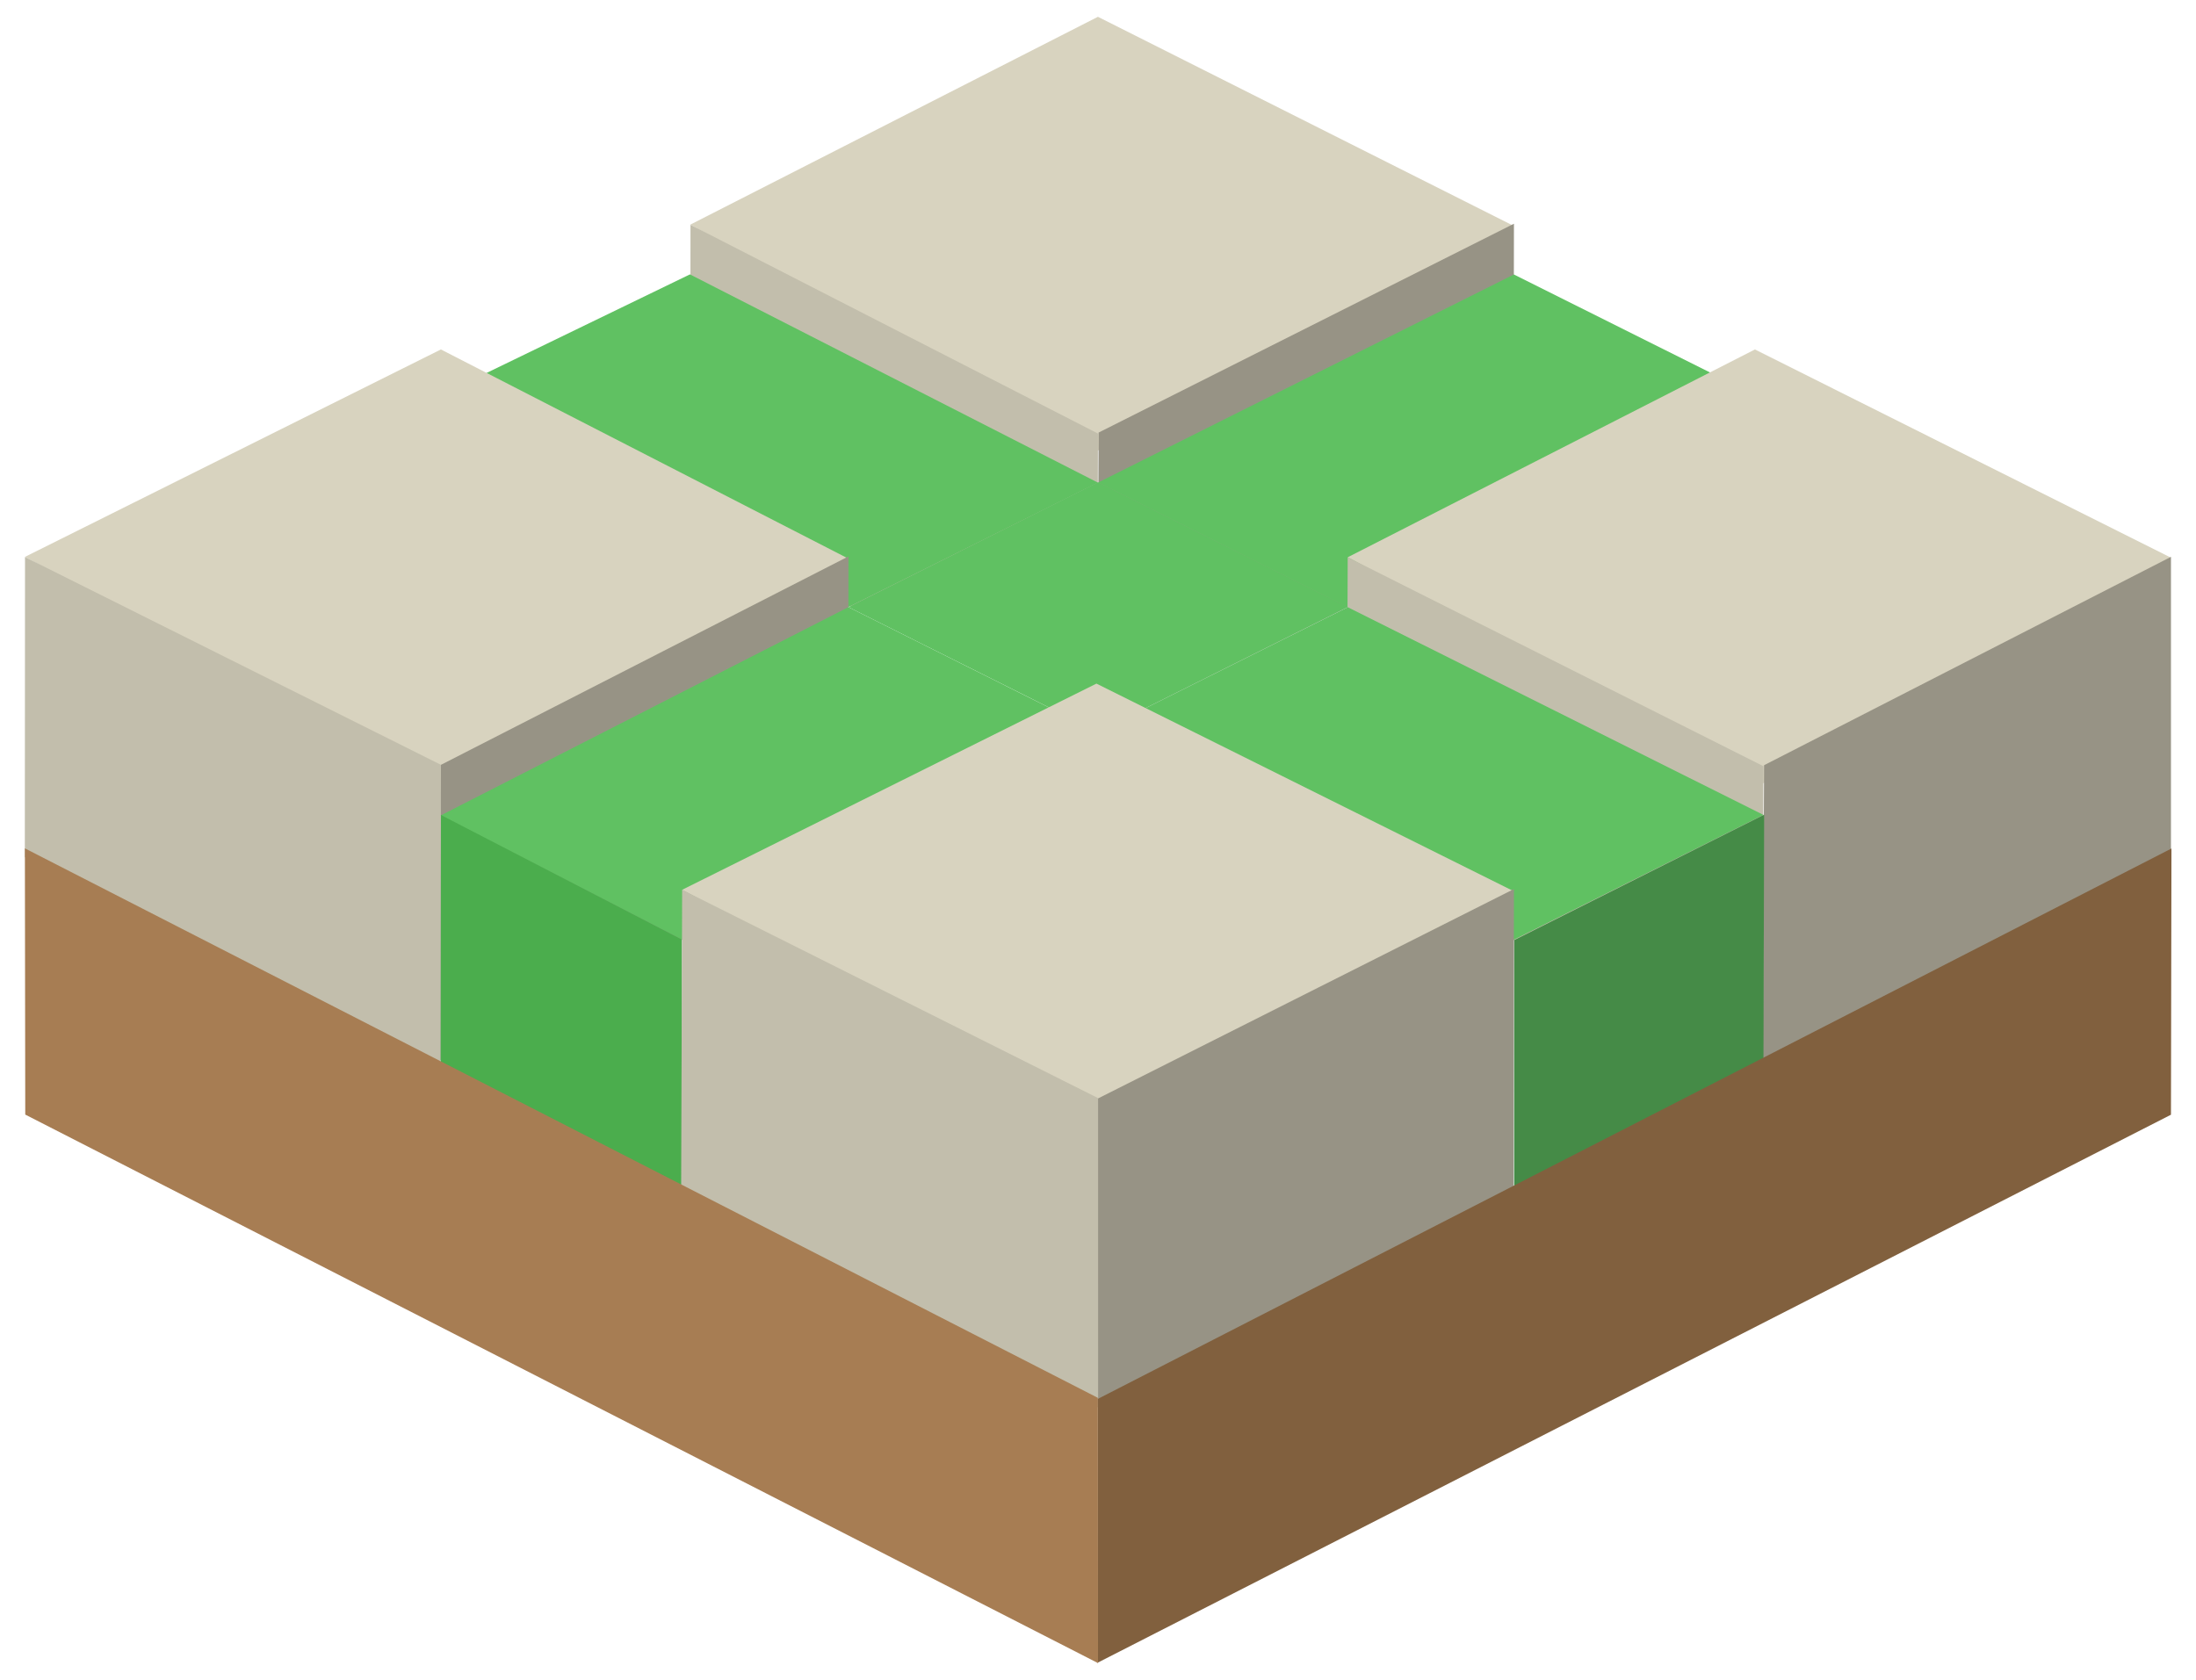
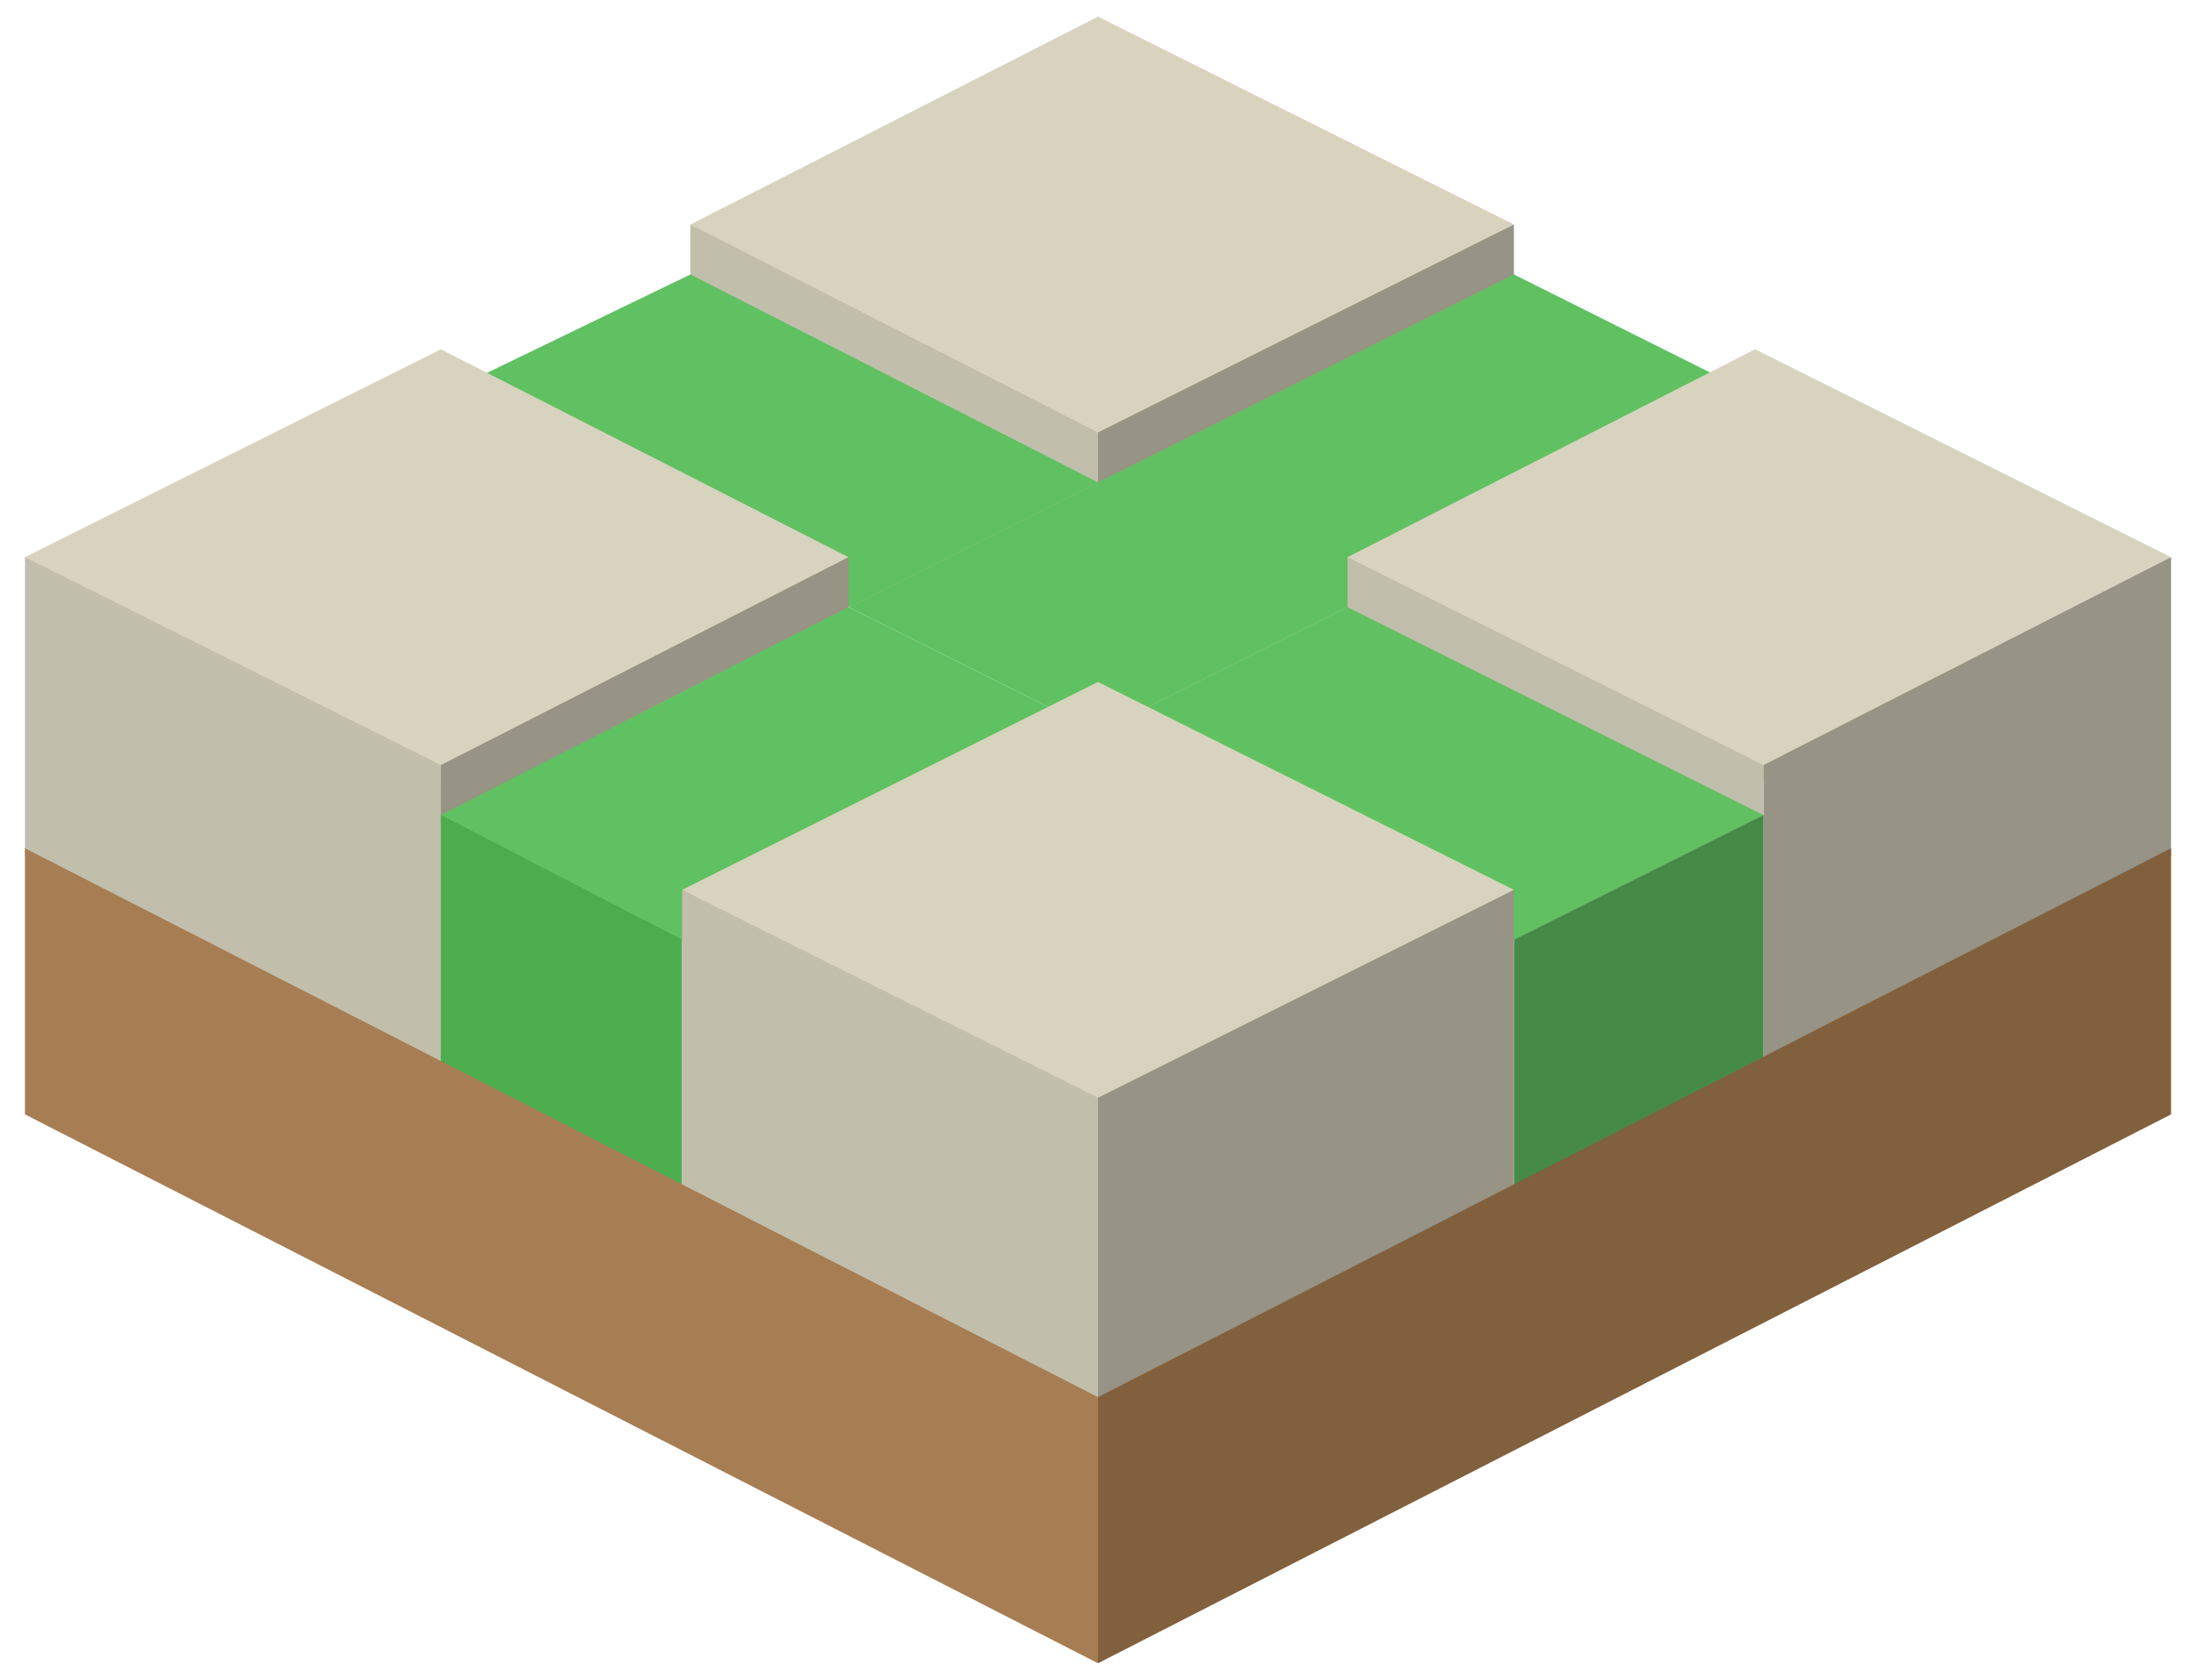
<svg xmlns="http://www.w3.org/2000/svg" id="svg2" version="1.1" width="132" height="101" viewBox="0 0 132 101">
  <defs id="defs6" />
  <g id="g4250" transform="translate(0,-40)">
-     <path style="opacity:1;fill:#d8d3bf;fill-opacity:1;stroke:none;stroke-width:3.5;stroke-linecap:round;stroke-linejoin:round;stroke-miterlimit:4;stroke-dasharray:none;stroke-opacity:1" d="M 41.498,53.503 65.995,41.01 90.944,53.56 65.992,67.092 Z" id="path4252" />
-     <path style="opacity:1;fill:#979385;fill-opacity:1;stroke:none;stroke-width:3.5;stroke-linecap:round;stroke-linejoin:round;stroke-miterlimit:4;stroke-dasharray:none;stroke-opacity:1" d="M 66.037,66.007 91.002,53.451 90.973,71.532 65.958,83.999 Z" id="path4254" />
-     <path id="path4256" d="M 65.998,66.067 41.504,53.514 41.491,71.468 65.958,83.999 Z" style="opacity:1;fill:#c2beac;fill-opacity:1;stroke:none;stroke-width:3.5;stroke-linecap:round;stroke-linejoin:round;stroke-miterlimit:4;stroke-dasharray:none;stroke-opacity:1" />
+     <path style="opacity:1;fill:#d8d3bf;fill-opacity:1;stroke:none;stroke-width:3.5;stroke-linecap:round;stroke-linejoin:round;stroke-miterlimit:4;stroke-dasharray:none;stroke-opacity:1" d="M 41.5,53.5 66,41 91,53.5 66,67 Z" id="path4252" />
+     <path style="opacity:1;fill:#979385;fill-opacity:1;stroke:none;stroke-width:3.5;stroke-linecap:round;stroke-linejoin:round;stroke-miterlimit:4;stroke-dasharray:none;stroke-opacity:1" d="M 66,66 91,53.5 91,71.5 66,84 Z" id="path4254" />
+     <path id="path4256" d="M 66,66 41.5,53.5 41.5,71.5 66,84 Z" style="opacity:1;fill:#c2beac;fill-opacity:1;stroke:none;stroke-width:3.5;stroke-linecap:round;stroke-linejoin:round;stroke-miterlimit:4;stroke-dasharray:none;stroke-opacity:1" />
  </g>
-   <path style="opacity:1;fill:#60c162;fill-opacity:1;stroke:none;stroke-width:3.5;stroke-linecap:round;stroke-linejoin:round;stroke-miterlimit:4;stroke-dasharray:none;stroke-opacity:1" d="M 41.47,16.497 65.993,29.016 51,36.497 26.007,23.993 Z" id="rect4222" />
+   <path style="opacity:1;fill:#60c162;fill-opacity:1;stroke:none;stroke-width:3.5;stroke-linecap:round;stroke-linejoin:round;stroke-miterlimit:4;stroke-dasharray:none;stroke-opacity:1" d="M 41.5,16.5 66,29 51,36.5 26,24 Z" id="rect4222" />
  <g id="g4202" transform="translate(-40,-20)">
-     <path style="opacity:1;fill:#d8d3bf;fill-opacity:1;stroke:none;stroke-width:3.5;stroke-linecap:round;stroke-linejoin:round;stroke-miterlimit:4;stroke-dasharray:none;stroke-opacity:1" d="M 41.498,53.482 66.502,41.01 90.944,53.56 66.497,67.008 Z" id="path4204" />
-     <path style="opacity:1;fill:#979385;fill-opacity:1;stroke:none;stroke-width:3.5;stroke-linecap:round;stroke-linejoin:round;stroke-miterlimit:4;stroke-dasharray:none;stroke-opacity:1" d="M 66.501,65.986 91.002,53.451 90.973,71.532 65.958,83.999 Z" id="path4206" />
-     <path id="path4208" d="M 66.504,65.983 41.504,53.493 l -0.012,18.039 24.996,12.488 z" style="opacity:1;fill:#c2beac;fill-opacity:1;stroke:none;stroke-width:3.5;stroke-linecap:round;stroke-linejoin:round;stroke-miterlimit:4;stroke-dasharray:none;stroke-opacity:1" />
+     <path style="opacity:1;fill:#d8d3bf;fill-opacity:1;stroke:none;stroke-width:3.5;stroke-linecap:round;stroke-linejoin:round;stroke-miterlimit:4;stroke-dasharray:none;stroke-opacity:1" d="M 41.5,53.5 66.5,41 91,53.5 66.5,67 Z" id="path4204" />
+     <path style="opacity:1;fill:#979385;fill-opacity:1;stroke:none;stroke-width:3.5;stroke-linecap:round;stroke-linejoin:round;stroke-miterlimit:4;stroke-dasharray:none;stroke-opacity:1" d="M 66.5,66 91,53.5 91,71.5 66,84 Z" id="path4206" />
+     <path id="path4208" d="M 66.5,66 41.5,53.5 l 0,18 25,12.5 z" style="opacity:1;fill:#c2beac;fill-opacity:1;stroke:none;stroke-width:3.5;stroke-linecap:round;stroke-linejoin:round;stroke-miterlimit:4;stroke-dasharray:none;stroke-opacity:1" />
  </g>
-   <path style="opacity:1;fill:#60c162;fill-opacity:1;stroke:none;stroke-width:3.5;stroke-linecap:round;stroke-linejoin:round;stroke-miterlimit:4;stroke-dasharray:none;stroke-opacity:1" d="M 66.002,29.012 90.999,16.503 105.995,23.996 80.988,36.505 Z" id="rect4215" />
+   <path style="opacity:1;fill:#60c162;fill-opacity:1;stroke:none;stroke-width:3.5;stroke-linecap:round;stroke-linejoin:round;stroke-miterlimit:4;stroke-dasharray:none;stroke-opacity:1" d="M 66,29 91,16.5 106,24 81,36.5 Z" id="rect4215" />
  <g id="g4193">
    <g transform="translate(40,-20)" id="g4210">
-       <path id="path4212" d="M 41.013,53.503 65.488,41.01 90.497,53.53 65.992,67.092 Z" style="opacity:1;fill:#d8d3bf;fill-opacity:1;stroke:none;stroke-width:3.5;stroke-linecap:round;stroke-linejoin:round;stroke-miterlimit:4;stroke-dasharray:none;stroke-opacity:1" />
-       <path id="path4214" d="m 66.037,66.007 24.458,-12.527 10e-7,18.111 -24.538,12.408 z" style="opacity:1;fill:#979385;fill-opacity:1;stroke:none;stroke-width:3.5;stroke-linecap:round;stroke-linejoin:round;stroke-miterlimit:4;stroke-dasharray:none;stroke-opacity:1" />
-       <path style="opacity:1;fill:#c2beac;fill-opacity:1;stroke:none;stroke-width:3.5;stroke-linecap:round;stroke-linejoin:round;stroke-miterlimit:4;stroke-dasharray:none;stroke-opacity:1" d="M 65.998,66.067 41.009,53.503 40.943,71.532 65.958,83.999 Z" id="path4216" />
-       <path id="rect4188" d="m 41.009,56.505 24.987,12.488 -14.996,7.503 -24.997,-12.499 z" style="opacity:1;fill:#60c162;fill-opacity:1;stroke:none;stroke-width:3.5;stroke-linecap:round;stroke-linejoin:round;stroke-miterlimit:4;stroke-dasharray:none;stroke-opacity:1" />
+       <path id="path4212" d="M 41,53.5 65.5,41 90.5,53.5 66,67 Z" style="opacity:1;fill:#d8d3bf;fill-opacity:1;stroke:none;stroke-width:3.5;stroke-linecap:round;stroke-linejoin:round;stroke-miterlimit:4;stroke-dasharray:none;stroke-opacity:1" />
+       <path id="path4214" d="m 66,66 24.5,-12.5 0,18 -24.5,12.5 z" style="opacity:1;fill:#979385;fill-opacity:1;stroke:none;stroke-width:3.5;stroke-linecap:round;stroke-linejoin:round;stroke-miterlimit:4;stroke-dasharray:none;stroke-opacity:1" />
+       <path style="opacity:1;fill:#c2beac;fill-opacity:1;stroke:none;stroke-width:3.5;stroke-linecap:round;stroke-linejoin:round;stroke-miterlimit:4;stroke-dasharray:none;stroke-opacity:1" d="M 66,66 41,53.5 41,71.5 66,84 Z" id="path4216" />
+       <path id="rect4188" d="m 41,56.5 25,12.5 -15,7.5 -25,-12.5 z" style="opacity:1;fill:#60c162;fill-opacity:1;stroke:none;stroke-width:3.5;stroke-linecap:round;stroke-linejoin:round;stroke-miterlimit:4;stroke-dasharray:none;stroke-opacity:1" />
    </g>
-     <path id="rect4180" d="M 91.01,56.528 106.042,48.982 106,64.007 91.01,71.553 Z" style="opacity:1;fill:#458b47;fill-opacity:1;stroke:none;stroke-width:3.5;stroke-linecap:round;stroke-linejoin:round;stroke-miterlimit:4;stroke-dasharray:none;stroke-opacity:1" />
+     <path id="rect4180" d="M 91,56.5 106,49 106,64 91,71.5 Z" style="opacity:1;fill:#458b47;fill-opacity:1;stroke:none;stroke-width:3.5;stroke-linecap:round;stroke-linejoin:round;stroke-miterlimit:4;stroke-dasharray:none;stroke-opacity:1" />
  </g>
  <g id="g4236">
-     <path id="rect4230" d="M 51.002,36.501 65.988,44.005 41.004,56.501 26.486,49.028 Z" style="opacity:1;fill:#60c162;fill-opacity:1;stroke:none;stroke-width:3.5;stroke-linecap:round;stroke-linejoin:round;stroke-miterlimit:4;stroke-dasharray:none;stroke-opacity:1" />
-     <path id="rect4233" d="m 26.506,49 14.487,7.49 0.01,15.018 -14.513,-7.513 z" style="opacity:1;fill:#4bad4d;fill-opacity:1;stroke:none;stroke-width:3.5;stroke-linecap:round;stroke-linejoin:round;stroke-miterlimit:4;stroke-dasharray:none;stroke-opacity:1" />
+     <path id="rect4230" d="M 51,36.5 66,44 41,56.5 26.5,49 Z" style="opacity:1;fill:#60c162;fill-opacity:1;stroke:none;stroke-width:3.5;stroke-linecap:round;stroke-linejoin:round;stroke-miterlimit:4;stroke-dasharray:none;stroke-opacity:1" />
+     <path id="rect4233" d="m 26.5,49 14.5,7.5 0,15 -14.5,-7.5 z" style="opacity:1;fill:#4bad4d;fill-opacity:1;stroke:none;stroke-width:3.5;stroke-linecap:round;stroke-linejoin:round;stroke-miterlimit:4;stroke-dasharray:none;stroke-opacity:1" />
  </g>
-   <path style="opacity:1;fill:#60c162;fill-opacity:1;stroke:none;stroke-width:3.5;stroke-linecap:round;stroke-linejoin:round;stroke-miterlimit:4;stroke-dasharray:none;stroke-opacity:1" d="M 66,28.998 81.004,36.496 65.99,44.002 51.004,36.502 Z" id="rect4240" />
+   <path style="opacity:1;fill:#60c162;fill-opacity:1;stroke:none;stroke-width:3.5;stroke-linecap:round;stroke-linejoin:round;stroke-miterlimit:4;stroke-dasharray:none;stroke-opacity:1" d="M 66,29 81,36.5 66,44 51,36.5 Z" id="rect4240" />
  <g id="g4175">
-     <path id="rect4172" d="M 40.998,53.499 65.906,41.1 90.944,53.56 65.991,66.978 Z" style="opacity:1;fill:#d8d3bf;fill-opacity:1;stroke:none;stroke-width:3.5;stroke-linecap:round;stroke-linejoin:round;stroke-miterlimit:4;stroke-dasharray:none;stroke-opacity:1" />
-     <path id="rect4153" d="M 65.994,66.046 91.002,53.451 90.973,71.532 65.999,84.595 Z" style="opacity:1;fill:#979385;fill-opacity:1;stroke:none;stroke-width:3.5;stroke-linecap:round;stroke-linejoin:round;stroke-miterlimit:4;stroke-dasharray:none;stroke-opacity:1" />
-     <path style="opacity:1;fill:#c2beac;fill-opacity:1;stroke:none;stroke-width:3.5;stroke-linecap:round;stroke-linejoin:round;stroke-miterlimit:4;stroke-dasharray:none;stroke-opacity:1" d="M 66.006,66.021 41.003,53.495 40.943,71.532 66.008,84.625 Z" id="path4158" />
+     <path id="rect4172" d="M 41,53.5 66,41 91,53.5 66,67 Z" style="opacity:1;fill:#d8d3bf;fill-opacity:1;stroke:none;stroke-width:3.5;stroke-linecap:round;stroke-linejoin:round;stroke-miterlimit:4;stroke-dasharray:none;stroke-opacity:1" />
+     <path id="rect4153" d="M 66,66 91,53.5 91,71.5 66,84.5 Z" style="opacity:1;fill:#979385;fill-opacity:1;stroke:none;stroke-width:3.5;stroke-linecap:round;stroke-linejoin:round;stroke-miterlimit:4;stroke-dasharray:none;stroke-opacity:1" />
+     <path style="opacity:1;fill:#c2beac;fill-opacity:1;stroke:none;stroke-width:3.5;stroke-linecap:round;stroke-linejoin:round;stroke-miterlimit:4;stroke-dasharray:none;stroke-opacity:1" d="M 66,66 41,53.5 41,71.5 66,84.5 Z" id="path4158" />
  </g>
  <g id="g4247">
-     <path id="rect4144" d="M 65.982,84.11 130.525,51.014 130.495,67.02 65.966,99.973 Z" style="opacity:1;fill:#81603e;fill-opacity:1;stroke:none;stroke-width:3.5;stroke-linecap:round;stroke-linejoin:round;stroke-miterlimit:4;stroke-dasharray:none;stroke-opacity:1" />
-     <path id="rect4243" d="M 1.496,51.006 65.991,84.042 65.999,99.989 1.518,67.012 Z" style="opacity:1;fill:#a77d53;fill-opacity:1;stroke:none;stroke-width:3.5;stroke-linecap:round;stroke-linejoin:round;stroke-miterlimit:4;stroke-dasharray:none;stroke-opacity:1" />
+     <path id="rect4144" d="M 66,84 130.5,51 130.5,67 66,100 Z" style="opacity:1;fill:#81603e;fill-opacity:1;stroke:none;stroke-width:3.5;stroke-linecap:round;stroke-linejoin:round;stroke-miterlimit:4;stroke-dasharray:none;stroke-opacity:1" />
+     <path id="rect4243" d="M 1.5,51 66,84 66,100 1.5,67 Z" style="opacity:1;fill:#a77d53;fill-opacity:1;stroke:none;stroke-width:3.5;stroke-linecap:round;stroke-linejoin:round;stroke-miterlimit:4;stroke-dasharray:none;stroke-opacity:1" />
  </g>
</svg>
